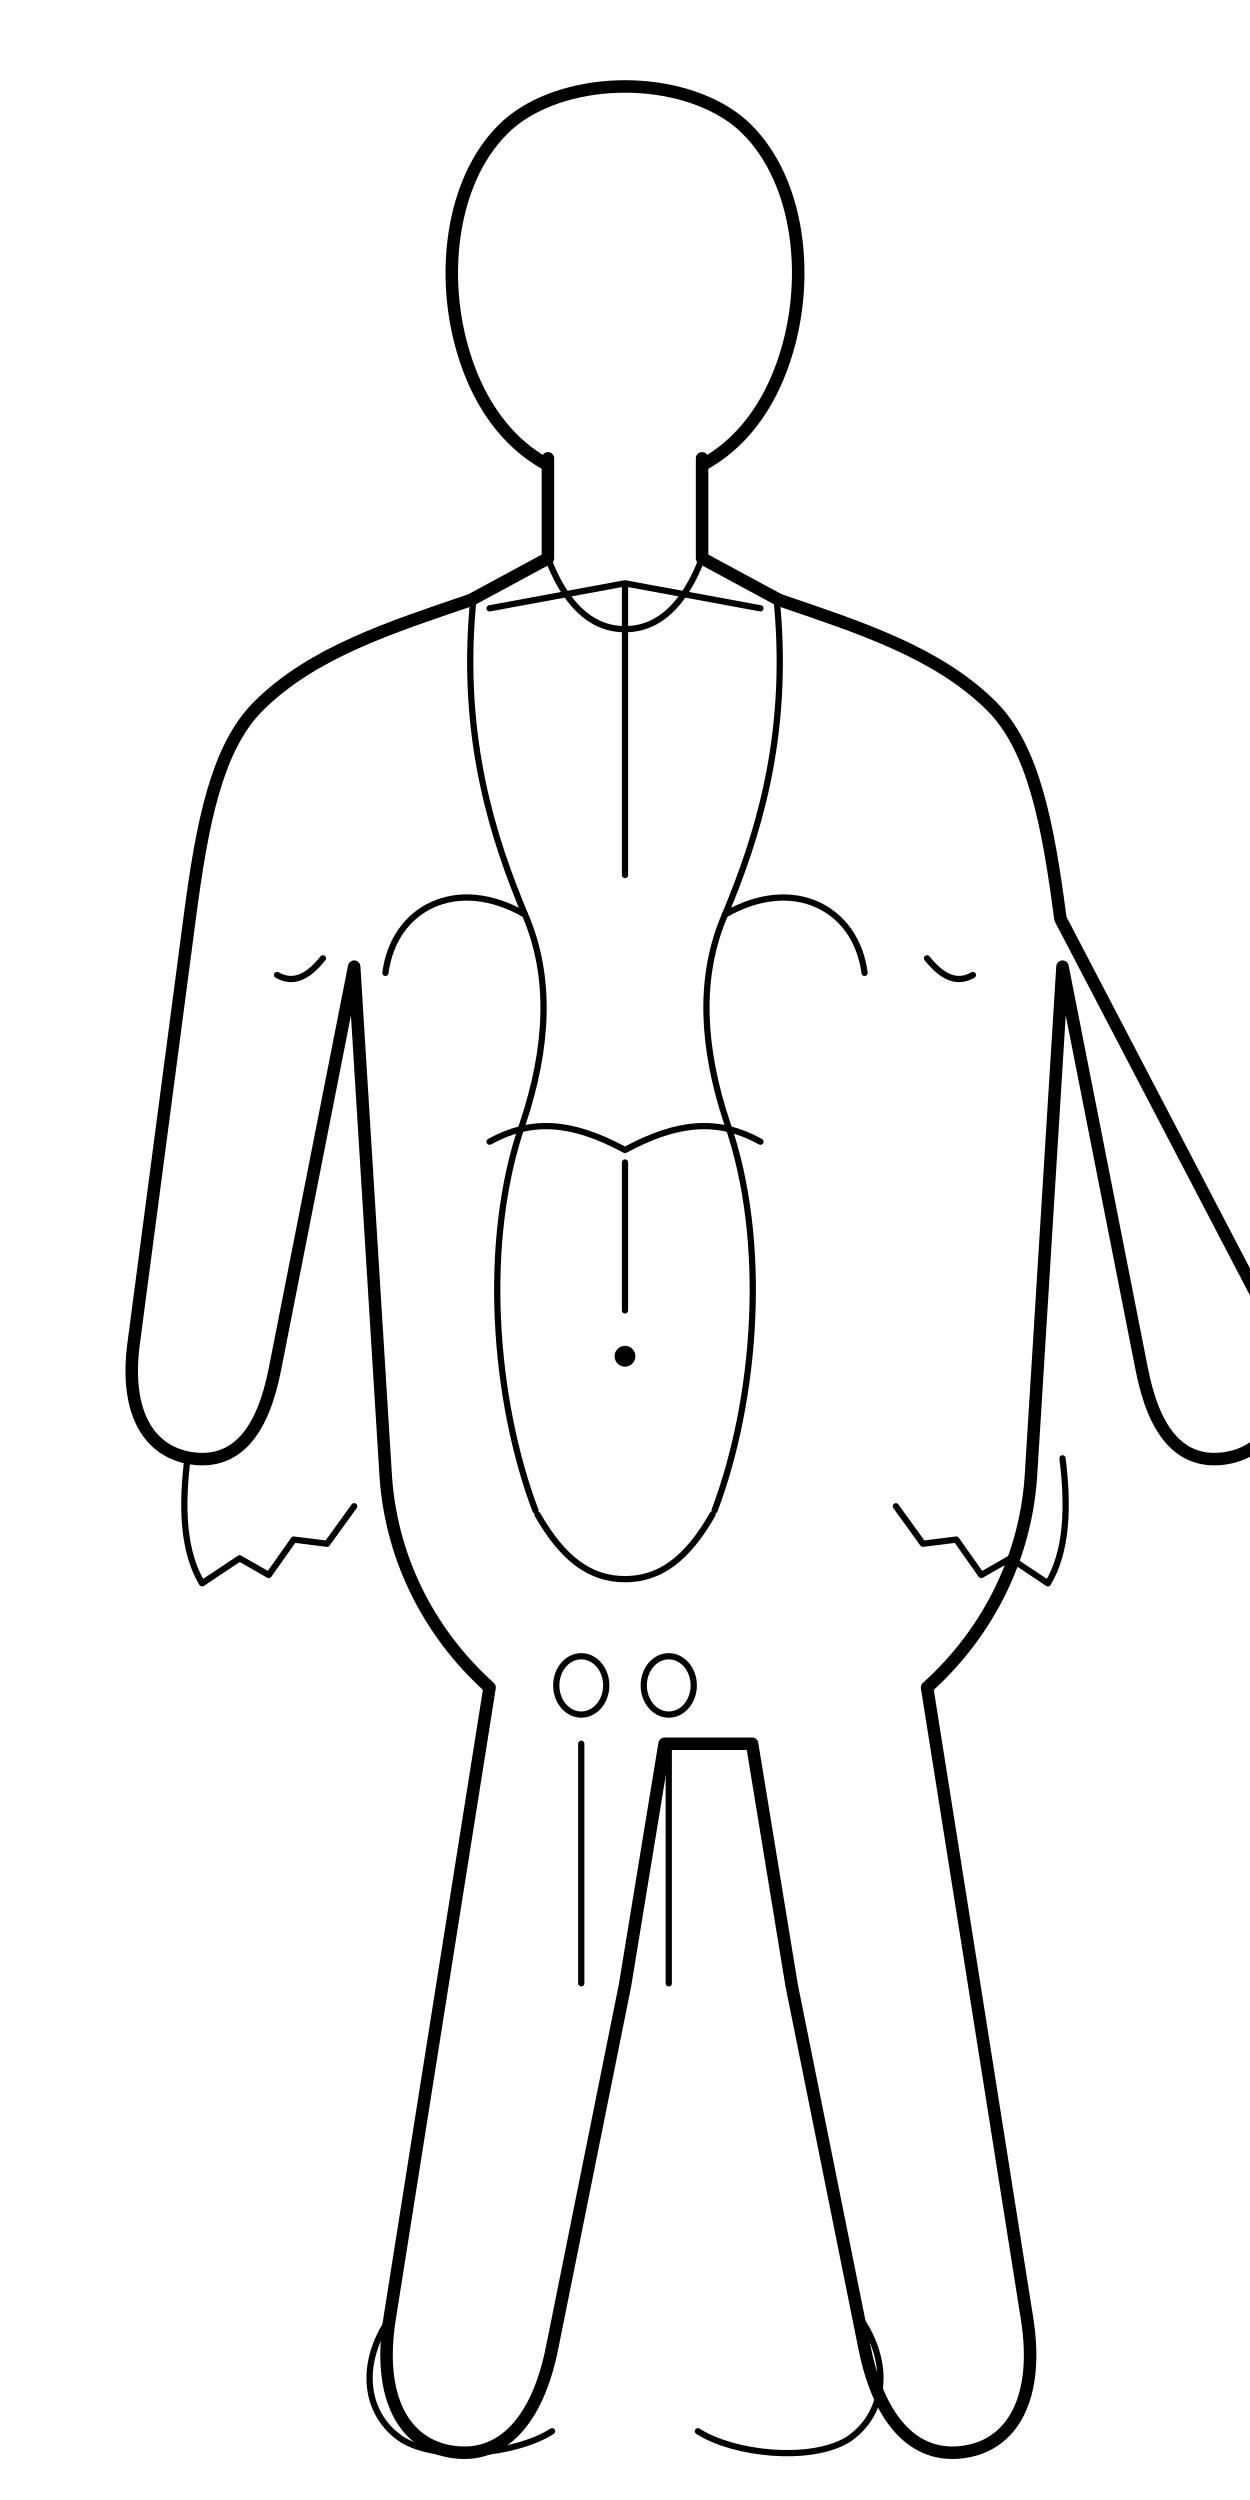
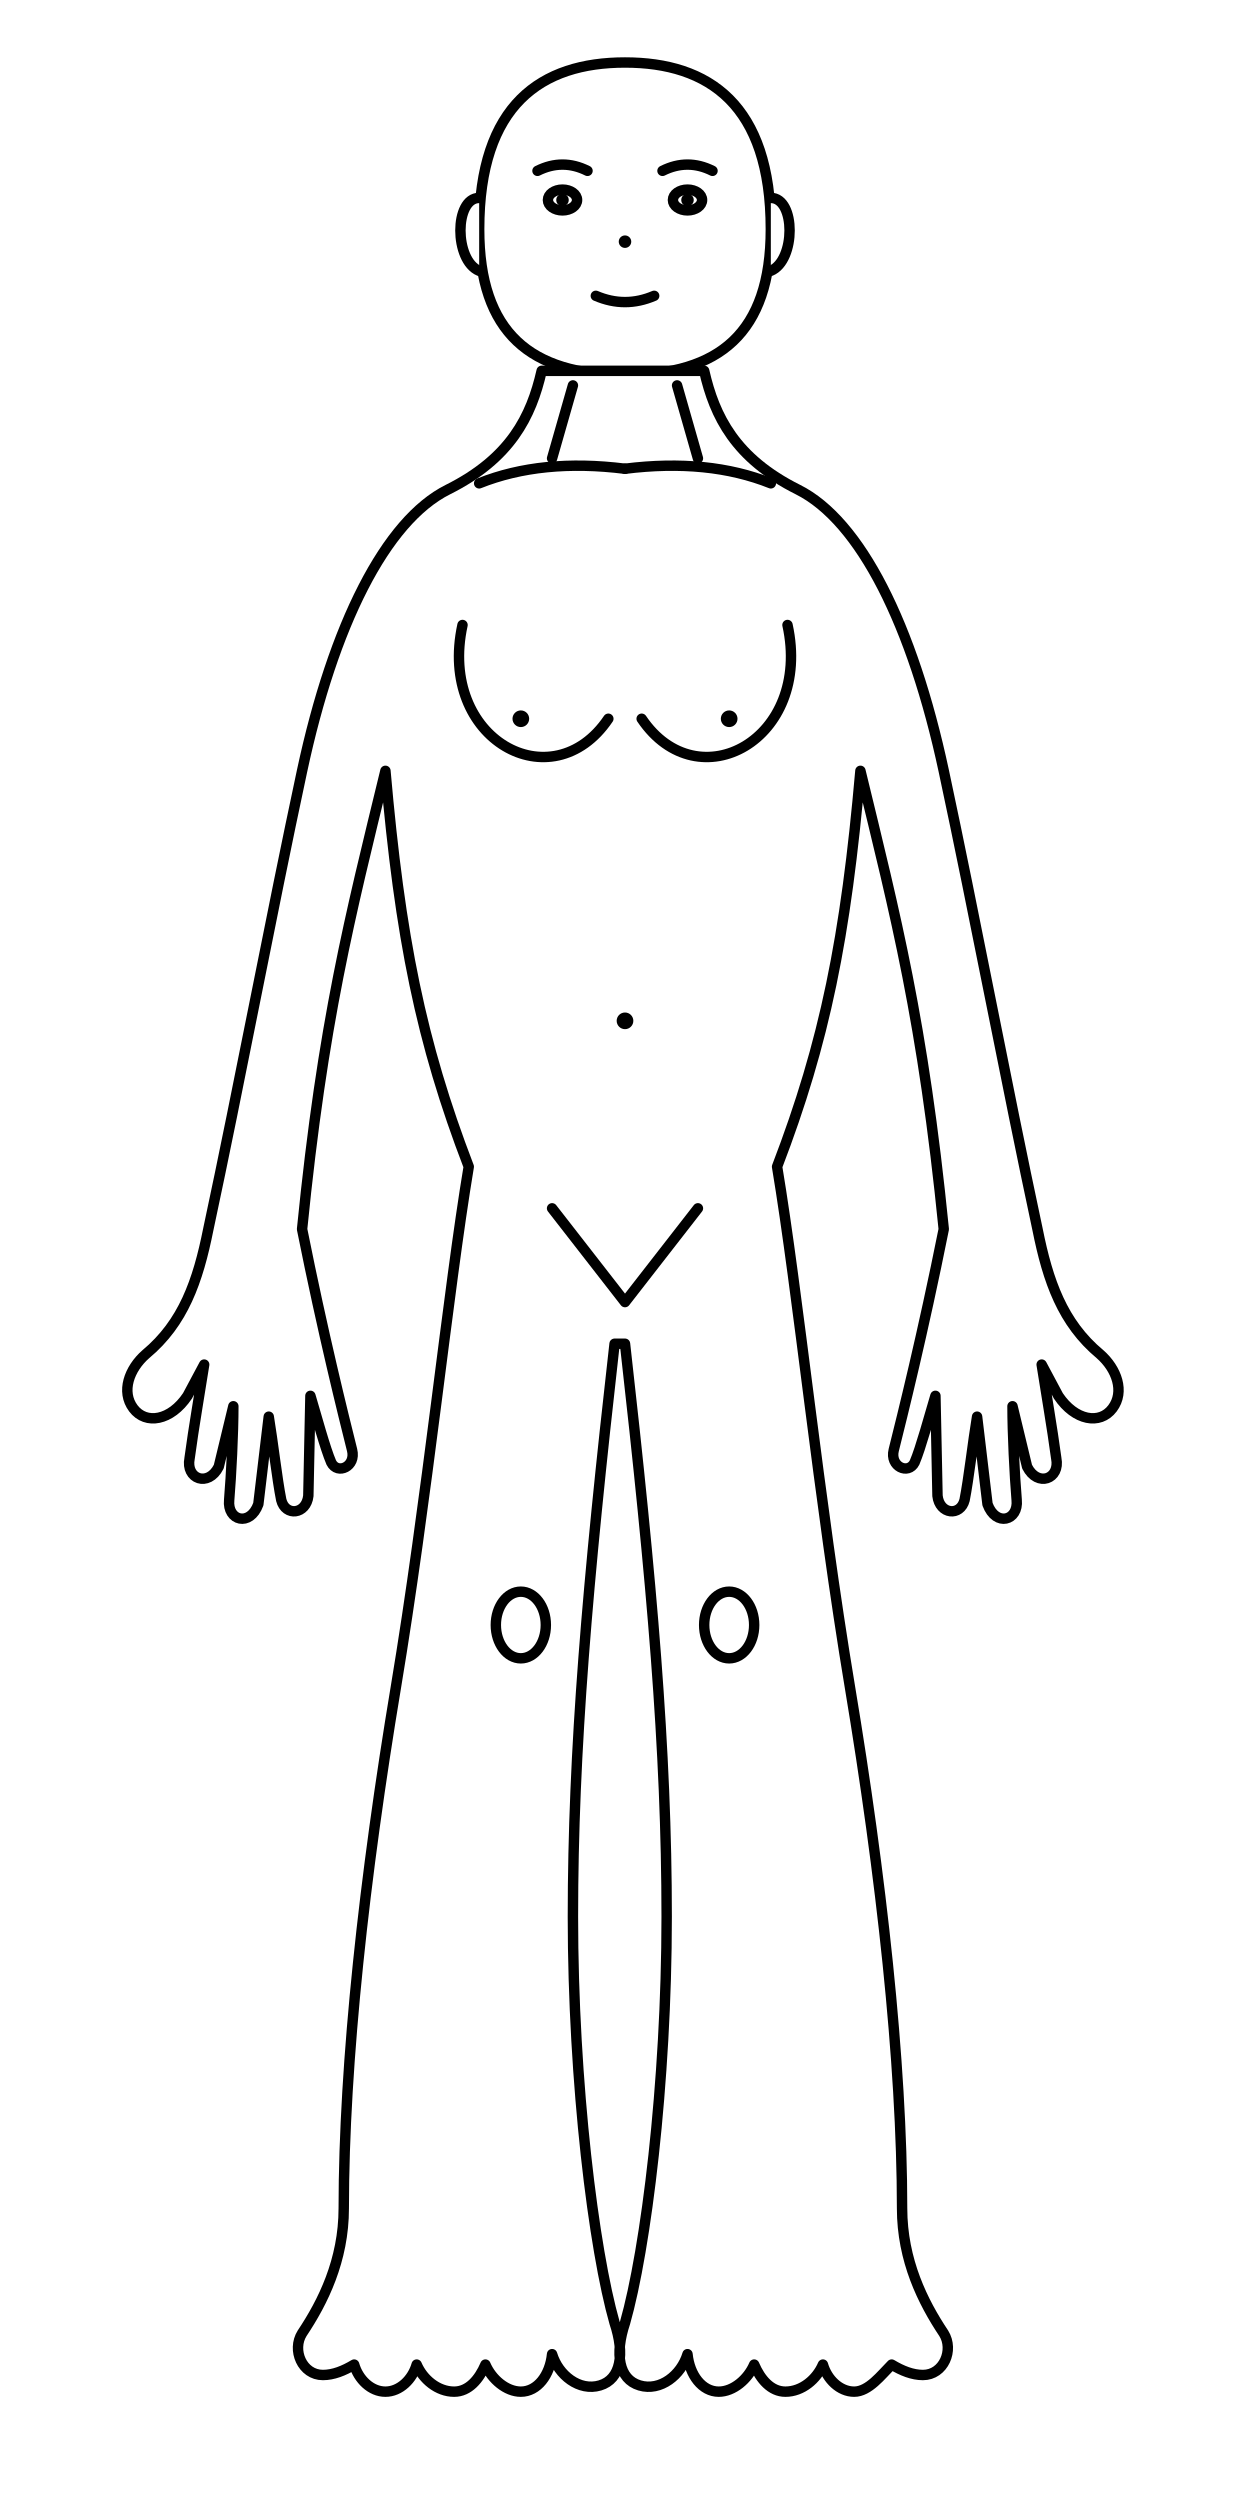
<svg xmlns="http://www.w3.org/2000/svg" width="600" height="1200" viewBox="0 0 600 1200">
  <rect width="600" height="1200" fill="#ffffff" />
-   <g fill="#ffffff" stroke="#000000" stroke-width="6" stroke-linecap="round" stroke-linejoin="round">
-     <path d="M246 58C219 80 211 125 221 164c10 39 36 68 79 68s69-29 79-68c10-39 2-84-25-106-28-22-80-22-108 0Z" />
-     <path d="M263 220v48l-37 20c-38 13-76 25-102 51-20 20-27 56-33 102L64 646c-4 33 8 51 28 54 21 3 34-12 40-43l38-193 15 242c2 40 20 77 50 104l-23 145-25 158c-6 38 7 61 31 64 23 3 40-15 47-50l35-174 19-116h42l19 116 35 174c7 35 24 53 47 50 24-3 37-26 31-64l-25-158-23-145c30-27 48-64 50-104l15-242 38 193c6 31 19 46 40 43 20-3 32-21 28-54L509 441c-6-46-13-82-33-102-26-26-64-38-102-51l-37-20v-48" />
+   <g fill="#ffffff" stroke="#000000" stroke-width="5" stroke-linecap="round" stroke-linejoin="round">
+     <path d="M 230 110 C 230 50 260 30 300 30 C 340 30 370 50 370 110 C 370 160 345 180 300 180 C 255 180 230 160 230 110 Z" />
+     <path d="M 230 95 C 218 95 218 125 230 130" />
+     <path d="M 370 95 C 382 95 382 125 370 130" />
+     <path d="M 260 178               C 255 200 245 220 215 235               C 185 250 160 300 145 370               C 130 440 115 520 100 590               C 95 615 88 635 70 650              C 62 657 58 668 64 676              C 70 684 82 682 90 670              L 98 655              C 96 668 93 685 91 700              C 89 710 100 714 105 704              L 112 675              C 112 688 111 708 110 720              C 109 730 120 733 124 722              L 129 680              C 131 692 133 710 135 720              C 137 728 147 727 148 718              L 149 670              C 152 680 156 695 159 702              C 162 708 171 704 169 696              C 165 680 155 640 145 590              C 155 490 168 440 185 370              C 192 450 202 500 225 560              C 215 620 205 720 190 810              C 175 900 165 990 165 1060              C 165 1085 155 1105 145 1120              C 140 1128 145 1140 155 1140              C 160 1140 165 1138 170 1135              C 172 1142 178 1148 185 1148              C 192 1148 198 1142 200 1135              C 203 1142 210 1148 218 1148              C 225 1148 230 1142 233 1135              C 236 1142 243 1148 250 1148              C 258 1148 264 1140 265 1130              C 268 1140 278 1148 288 1145              C 298 1142 300 1130 295 1115              C 285 1080 275 1000 275 920              C 275 840 282 760 295 645              L 300 645              C 313 760 320 840 320 920              C 320 1000 310 1080 300 1115              C 295 1130 297 1142 307 1145              C 317 1148 327 1140 330 1130              C 331 1140 337 1148 345 1148              C 352 1148 359 1142 362 1135              C 365 1142 370 1148 377 1148              C 385 1148 392 1142 395 1135              C 397 1142 403 1148 410 1148              C 417 1148 423 1140 428 1135              C 433 1138 438 1140 443 1140              C 453 1140 458 1128 453 1120              C 443 1105 433 1085 433 1060              C 433 990 423 900 408 810              C 393 720 383 620 373 560              C 396 500 406 450 413 370              C 430 440 443 490 453 590              C 443 640 433 680 429 696              C 427 704 436 708 439 702              C 442 695 446 680 449 670              L 450 718              C 451 727 461 728 463 720              C 465 710 467 692 469 680              L 474 722              C 478 733 489 730 488 720              C 487 708 486 688 486 675              L 493 704              C 498 714 509 710 507 700              C 505 685 502 668 500 655              L 508 670              C 516 682 528 684 534 676              C 540 668 536 657 528 650              C 510 635 503 615 498 590              C 483 520 468 440 453 370              C 438 300 413 250 383 235              C 353 220 343 200 338 178              Z" />
  </g>
-   <g fill="none" stroke="#000000" stroke-width="3" stroke-linecap="round" stroke-linejoin="round">
-     <path d="M263 268c8 21 20 34 37 34s29-13 37-34" />
-     <path d="M300 280L235 292M300 280L365 292M300 280v140" />
-     <path d="M227 290c-6 65 10 113 25 149 13 30 11 64-1 100-20 57-14 133 6 186" />
-     <path d="M373 290c6 65-10 113-25 149-13 30-11 64 1 100 20 57 14 133-6 186" />
-     <path d="M155 460c-8 10-15 12-22 8M445 460c8 10 15 12 22 8" />
-     <path d="M252 439c-33-19-63-3-67 28M348 439c33-19 63-3 67 28" />
-     <path d="M235 548c20-11 39-10 65 4 26-14 45-15 65-4M300 558v71" />
-     <circle cx="300" cy="651" r="5" fill="#000000" stroke="none" />
-     <path d="M258 727c12 21 25 31 42 31s30-10 42-31" />
-     <ellipse cx="279" cy="809" rx="12" ry="14" />
-     <ellipse cx="321" cy="809" rx="12" ry="14" />
-     <path d="M279 837v115M321 837v115" />
-     <path d="M90 700c-3 24-2 45 7 60l18-12 14 8 12-17 16 2 13-18M510 700c3 24 2 45-7 60l-18-12-14 8-12-17-16 2-13-18" />
-     <path d="M187 1113c-15 22-12 46 6 58 18 11 55 7 72-4M413 1113c15 22 12 46-6 58-18 11-55 7-72-4" />
+   <g fill="none" stroke="#000000" stroke-width="5" stroke-linecap="round" stroke-linejoin="round">
+     <path d="M 258 82 Q 270 76 282 82" />
+     <path d="M 318 82 Q 330 76 342 82" />
+     <ellipse cx="270" cy="96" rx="7" ry="5" fill="#ffffff" />
+     <circle cx="270" cy="96" r="3" fill="#000000" stroke="none" />
+     <ellipse cx="330" cy="96" rx="7" ry="5" fill="#ffffff" />
+     <circle cx="330" cy="96" r="3" fill="#000000" stroke="none" />
+     <circle cx="300" cy="116" r="3" fill="#000000" stroke="none" />
+     <path d="M 286 142 Q 300 148 314 142" />
+     <path d="M 275 185 L 265 220" />
+     <path d="M 325 185 L 335 220" />
+     <path d="M 300 225 Q 260 220 230 232" />
+     <path d="M 300 225 Q 340 220 370 232" />
+     <path d="M 222 300 C 210 355 265 385 292 345" />
+     <path d="M 378 300 C 390 355 335 385 308 345" />
+     <circle cx="250" cy="345" r="4" fill="#000000" stroke="none" />
+     <circle cx="350" cy="345" r="4" fill="#000000" stroke="none" />
+     <circle cx="300" cy="490" r="4" fill="#000000" stroke="none" />
+     <path d="M 265 580 L 300 625 L 335 580" />
+     <ellipse cx="250" cy="780" rx="12" ry="16" />
+     <ellipse cx="350" cy="780" rx="12" ry="16" />
  </g>
</svg>
